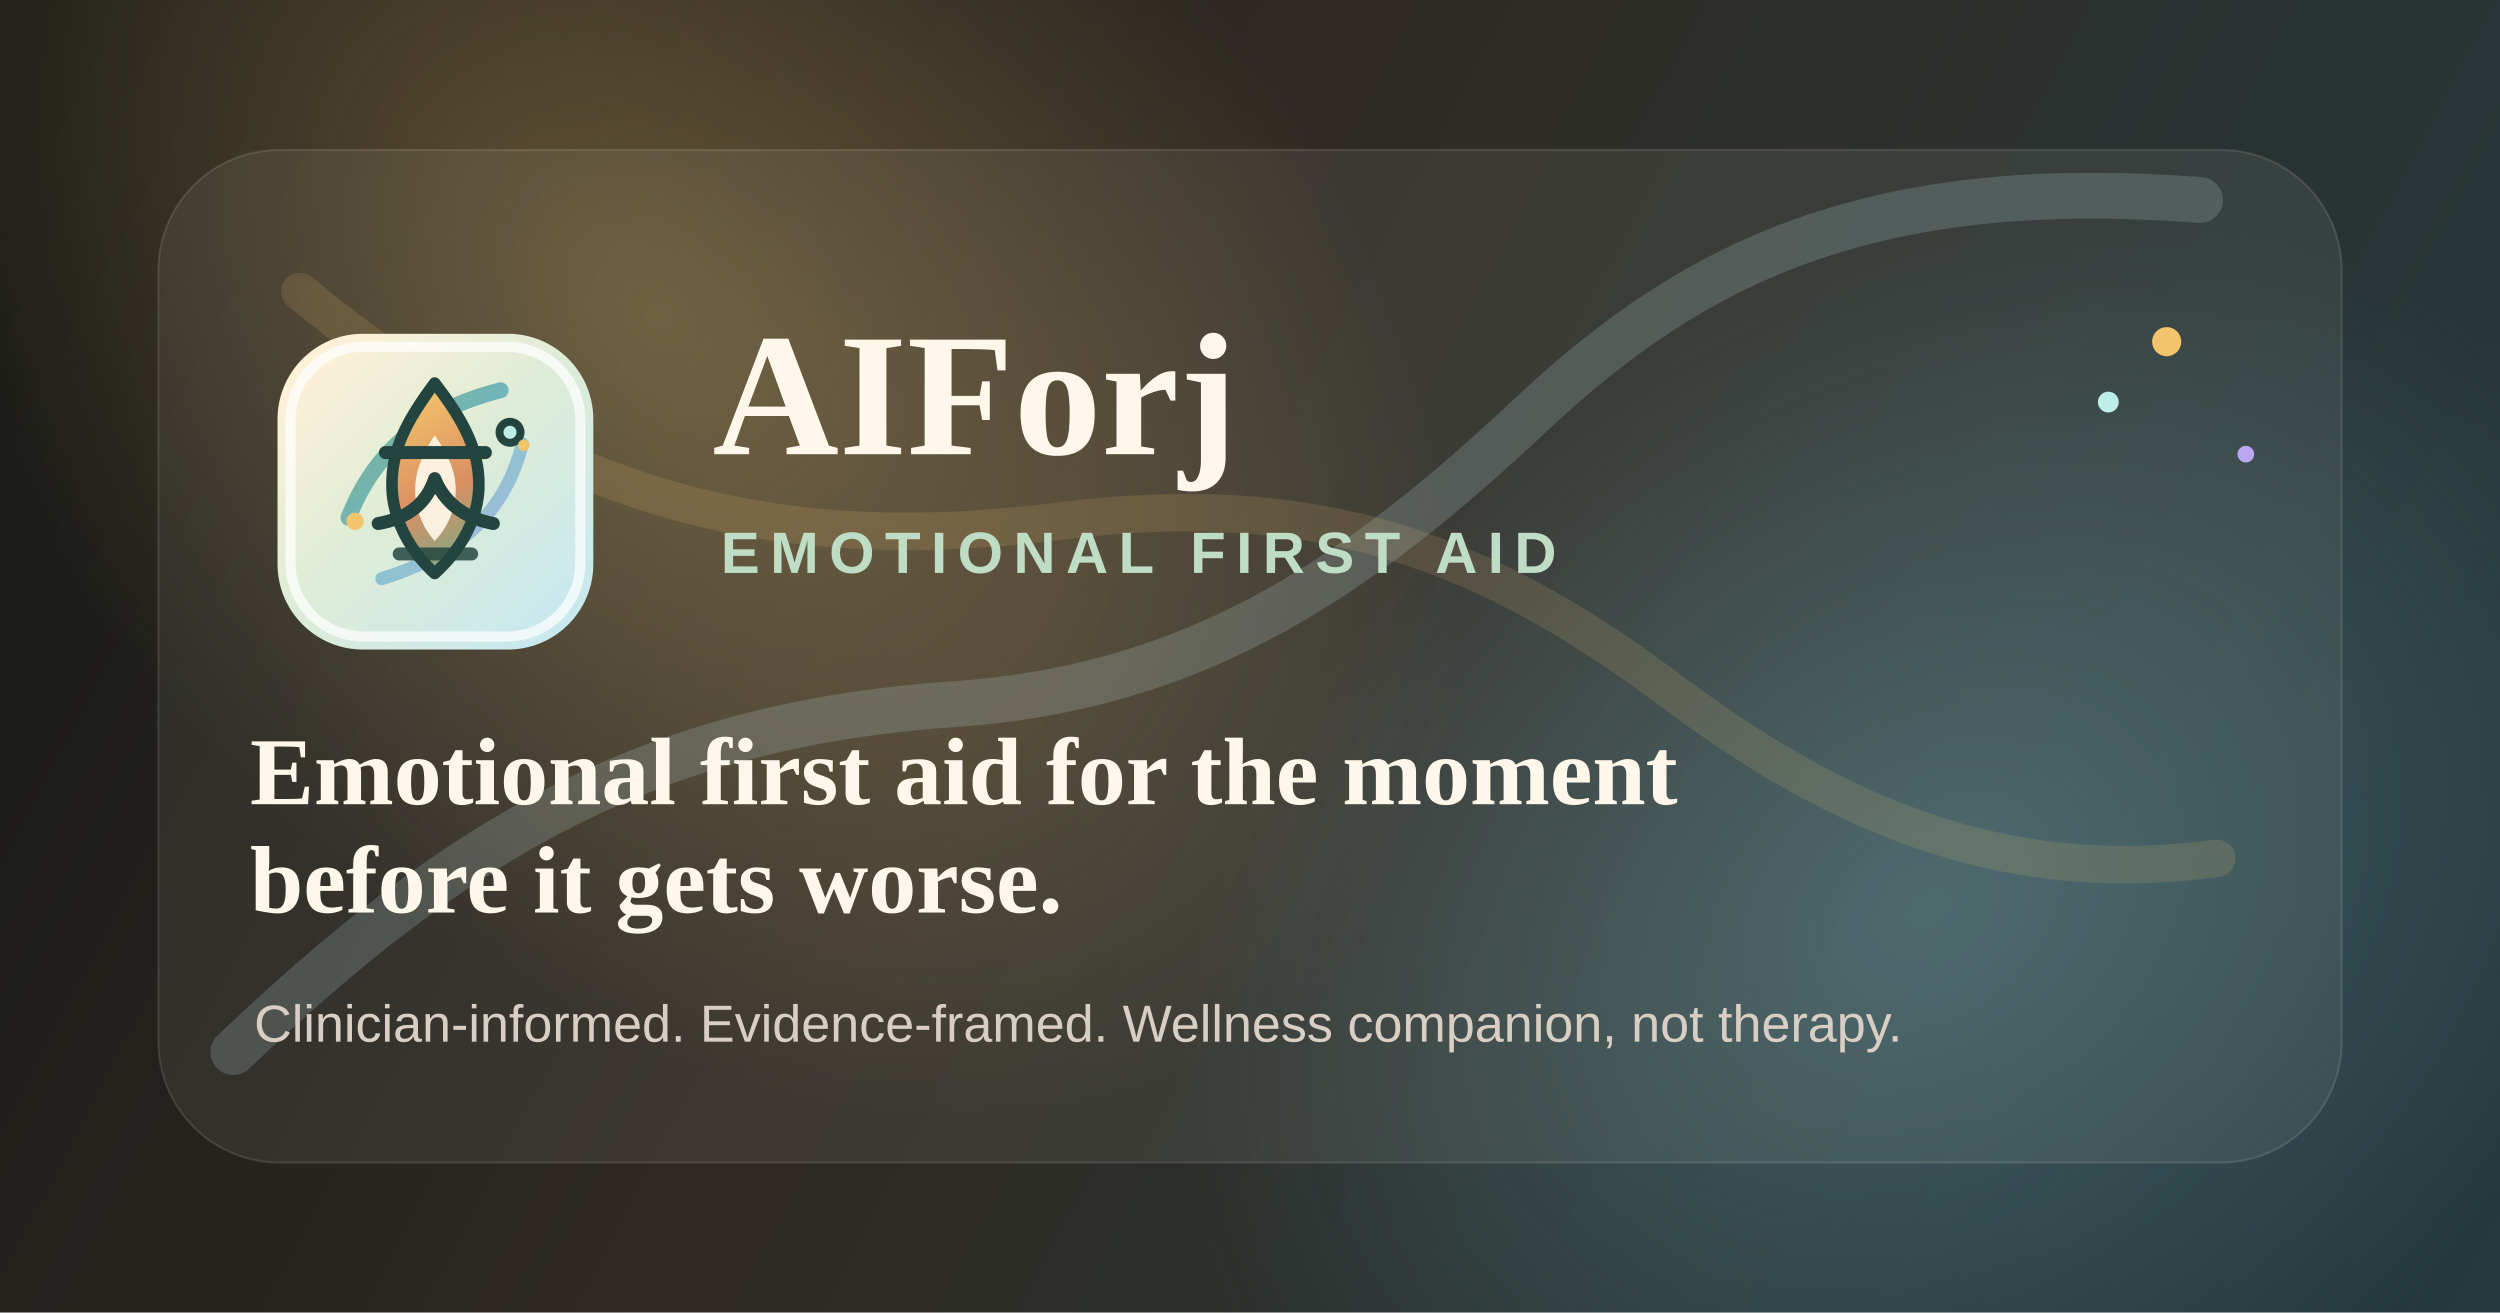
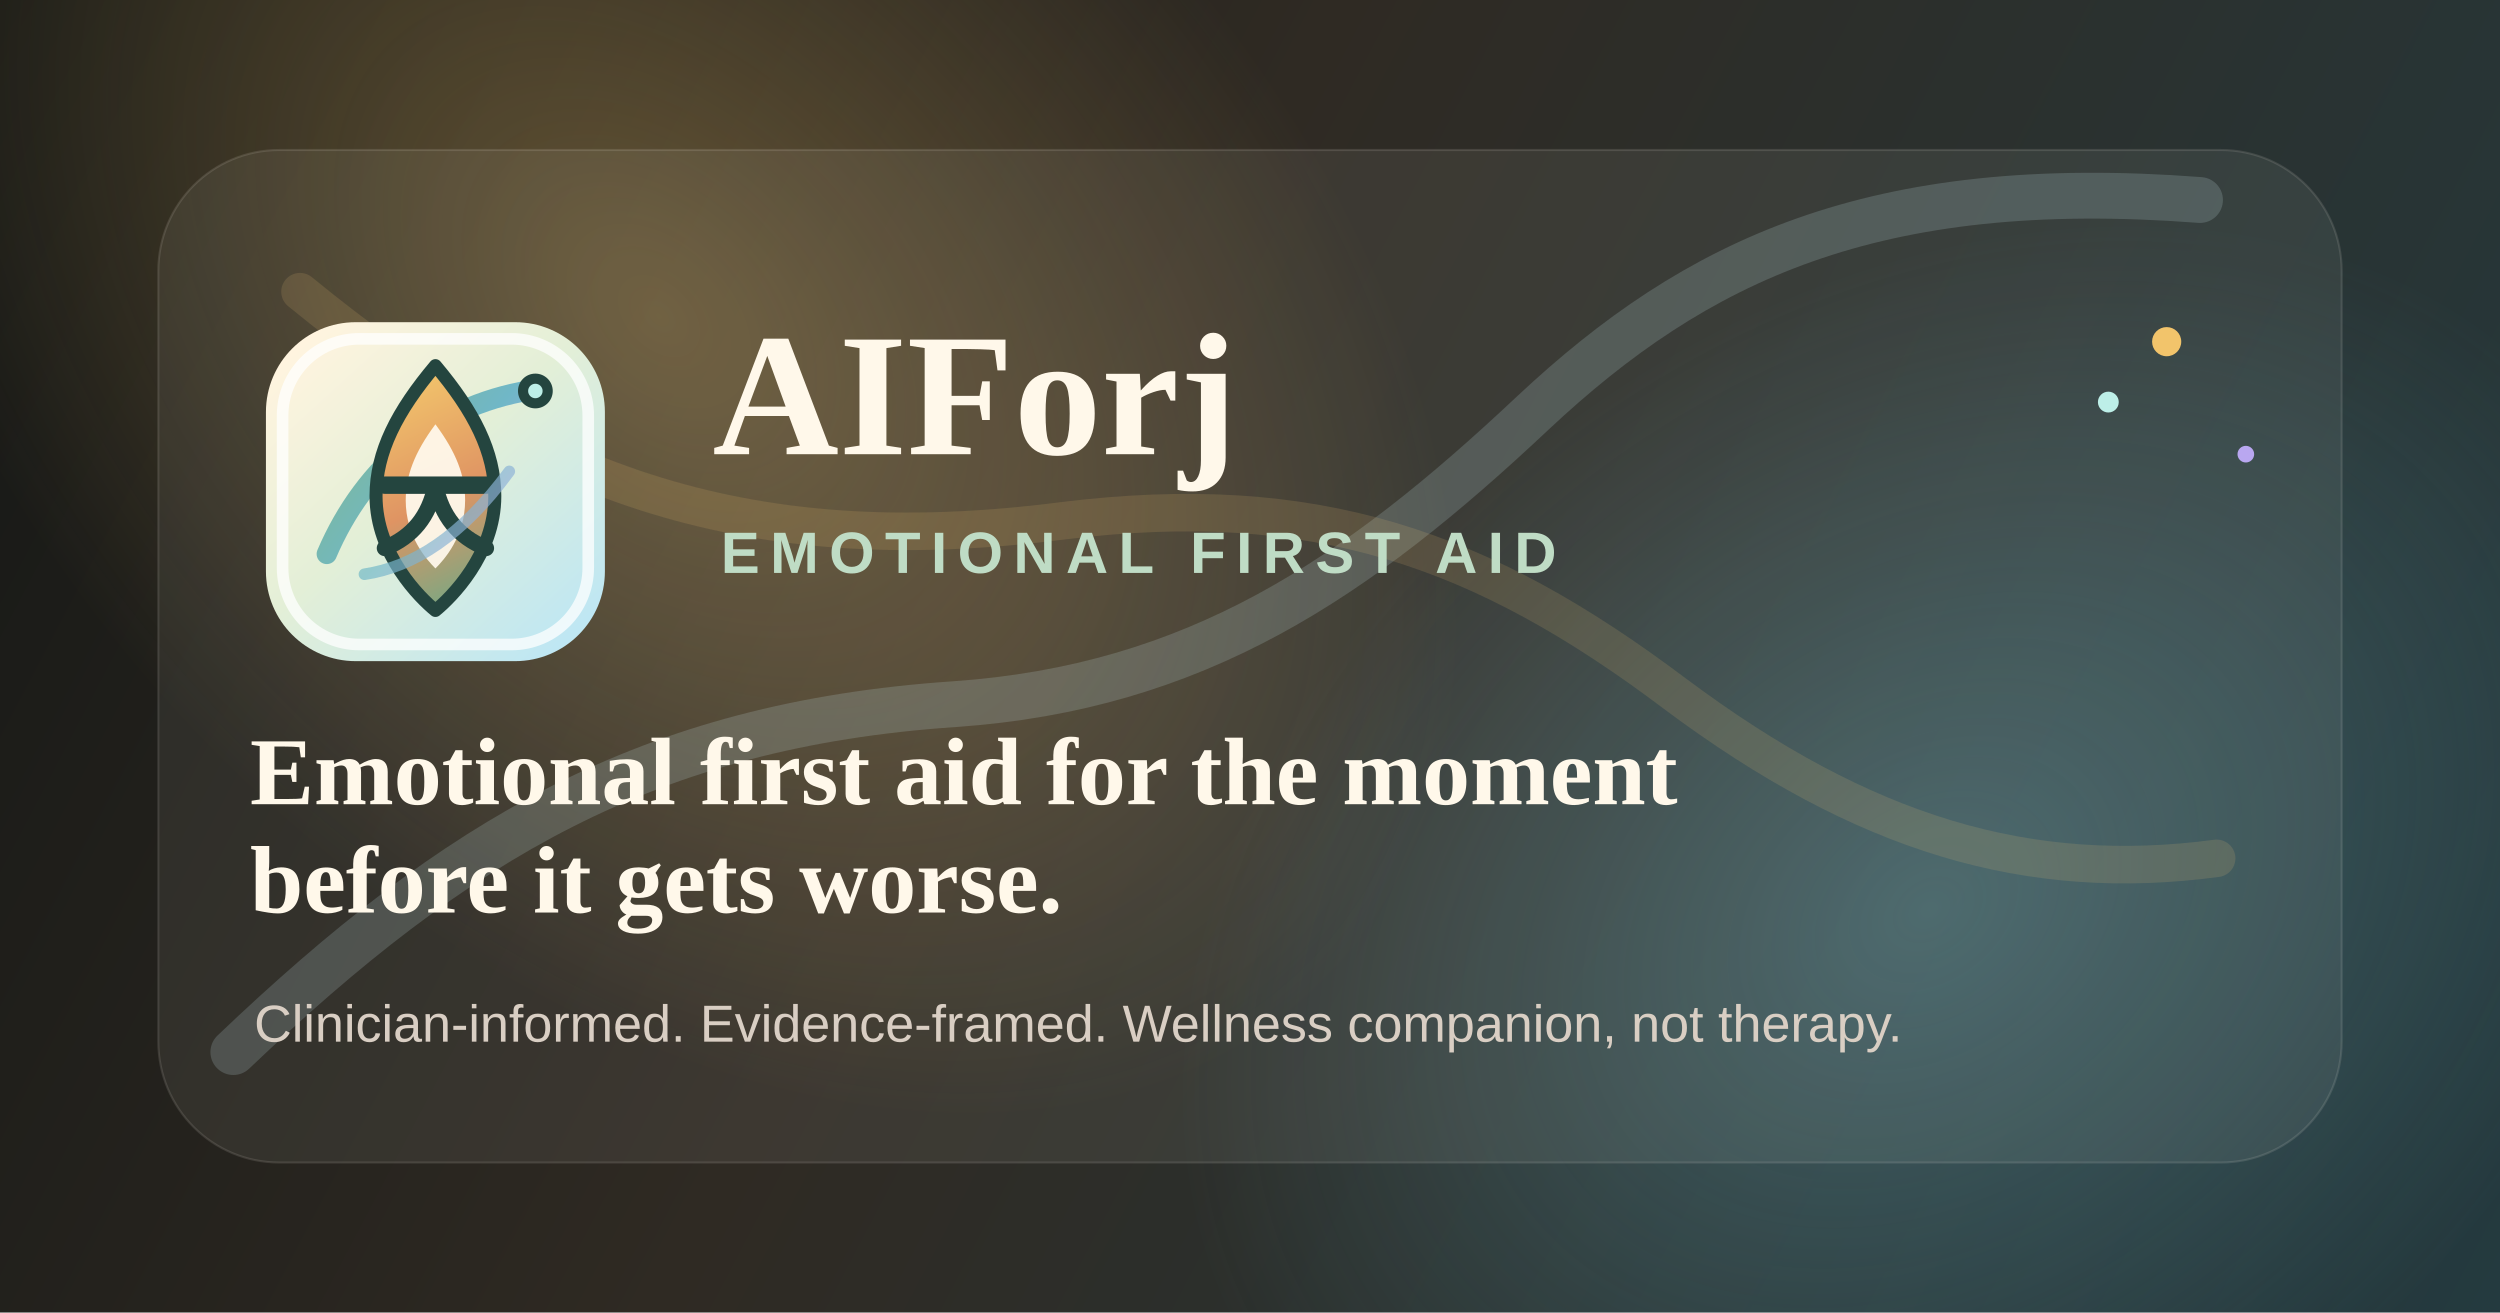
<svg xmlns="http://www.w3.org/2000/svg" width="1200" height="630" viewBox="0 0 1200 630" fill="none" role="img" aria-labelledby="title desc">
  <defs>
    <linearGradient id="ogBg" x1="0" y1="0" x2="1200" y2="630" gradientUnits="userSpaceOnUse">
      <stop stop-color="#151715" />
      <stop offset="0.42" stop-color="#2F2A23" />
      <stop offset="1" stop-color="#243A3F" />
    </linearGradient>
    <radialGradient id="ogGlowA" cx="0" cy="0" r="1" gradientUnits="userSpaceOnUse" gradientTransform="translate(316 152) rotate(45) scale(454 302)">
      <stop stop-color="#F2C46B" stop-opacity="0.32" />
      <stop offset="1" stop-color="#F2C46B" stop-opacity="0" />
    </radialGradient>
    <radialGradient id="ogGlowB" cx="0" cy="0" r="1" gradientUnits="userSpaceOnUse" gradientTransform="translate(925 436) rotate(144) scale(390 292)">
      <stop stop-color="#70B7C7" stop-opacity="0.34" />
      <stop offset="1" stop-color="#70B7C7" stop-opacity="0" />
    </radialGradient>
-     <linearGradient id="markBg" x1="80" y1="64" x2="432" y2="448" gradientUnits="userSpaceOnUse">
-       <stop stop-color="#FFF1D8" />
-       <stop offset="0.48" stop-color="#DDECD7" />
-       <stop offset="1" stop-color="#C8E9F0" />
+     <linearGradient id="markBg" x1="70" y1="54" x2="438" y2="456" gradientUnits="userSpaceOnUse">
+       <stop stop-color="#FFF4DF" />
+       <stop offset="0.46" stop-color="#E3EFD7" />
+       <stop offset="1" stop-color="#BFE7F3" />
    </linearGradient>
-     <linearGradient id="markFlame" x1="196" y1="134" x2="318" y2="360" gradientUnits="userSpaceOnUse">
+     <linearGradient id="markFlame" x1="190" y1="112" x2="330" y2="410" gradientUnits="userSpaceOnUse">
      <stop stop-color="#F2C46B" />
-       <stop offset="0.55" stop-color="#DB8F62" />
-       <stop offset="1" stop-color="#6FAE8C" />
+       <stop offset="0.52" stop-color="#DF9463" />
+       <stop offset="1" stop-color="#6EAA86" />
    </linearGradient>
-     <linearGradient id="markOrbit" x1="126" y1="128" x2="390" y2="396" gradientUnits="userSpaceOnUse">
-       <stop stop-color="#7BAF8D" />
+     <linearGradient id="markOrbit" x1="105" y1="122" x2="406" y2="358" gradientUnits="userSpaceOnUse">
+       <stop stop-color="#80B98F" />
      <stop offset="0.52" stop-color="#70B7C7" />
      <stop offset="1" stop-color="#B9A7F0" />
    </linearGradient>
  </defs>
  <rect width="1200" height="630" fill="url(#ogBg)" />
  <rect width="1200" height="630" fill="url(#ogGlowA)" />
  <rect width="1200" height="630" fill="url(#ogGlowB)" />
  <path d="M112 505C219 403 311 348 458 338C574 330 651 278 736 198C814 125 899 84 1056 96" stroke="#C8E9F0" stroke-opacity="0.18" stroke-width="22" stroke-linecap="round" />
  <path d="M144 140C254 230 354 270 510 250C631 235 711 263 804 333C895 401 974 424 1064 412" stroke="#F2C46B" stroke-opacity="0.14" stroke-width="18" stroke-linecap="round" />
  <rect x="76" y="72" width="1048" height="486" rx="58" fill="#FFF8EA" fill-opacity="0.07" stroke="#FFF8EA" stroke-opacity="0.12" />
  <g transform="translate(120 147) scale(0.3476562)">
-     <rect x="38" y="38" width="436" height="436" rx="118" fill="url(#markBg)" />
-     <rect x="56" y="56" width="400" height="400" rx="101" stroke="#FFFFFF" stroke-opacity="0.72" stroke-width="14" />
-     <path d="M136 292C170 205 235 144 346 116" stroke="url(#markOrbit)" stroke-width="22" stroke-linecap="round" />
-     <path d="M376 190C354 279 294 342 182 376" stroke="url(#markOrbit)" stroke-width="18" stroke-linecap="round" stroke-opacity="0.78" />
-     <circle cx="359" cy="174" r="20" fill="#24453F" />
-     <circle cx="359" cy="174" r="9" fill="#BDEFE8" />
-     <path d="M255 106C214 161 196 199 196 246C196 314 245 360 255 369C265 360 316 314 316 246C316 199 296 159 255 106Z" fill="url(#markFlame)" stroke="#24453F" stroke-width="16" stroke-linejoin="round" />
-     <path d="M255 178C236 207 228 229 228 254C228 294 251 320 255 324C259 320 284 294 284 254C284 229 275 207 255 178Z" fill="#FFF7E8" fill-opacity="0.92" />
-     <path d="M177 300C218 293 244 272 255 238C268 270 294 292 336 300" stroke="#24453F" stroke-width="18" stroke-linecap="round" stroke-linejoin="round" />
-     <path d="M187 202H325" stroke="#24453F" stroke-width="18" stroke-linecap="round" />
-     <path d="M206 342H306" stroke="#24453F" stroke-width="18" stroke-linecap="round" stroke-opacity="0.84" />
-     <circle cx="145" cy="297" r="12" fill="#F2C46B" />
-     <circle cx="378" cy="192" r="8" fill="#F2C46B" />
+     <rect x="22" y="22" width="468" height="468" rx="124" fill="url(#markBg)" />
+     <rect x="45" y="45" width="422" height="422" rx="106" stroke="#FFFFFF" stroke-opacity="0.74" stroke-width="16" />
+     <path d="M106 342C158 220 260 132 401 114" stroke="url(#markOrbit)" stroke-width="28" stroke-linecap="round" />
+     <circle cx="394" cy="117" r="24" fill="#24453F" />
+     <circle cx="394" cy="117" r="10" fill="#BDEFE8" />
+     <path d="M256 82C203 145 174 201 174 262C174 343 235 403 256 420C277 403 338 343 338 262C338 201 309 145 256 82Z" fill="url(#markFlame)" stroke="#24453F" stroke-width="18" stroke-linejoin="round" />
+     <path d="M256 163C227 202 215 234 215 268C215 318 244 350 256 362C268 350 297 318 297 268C297 234 285 202 256 163Z" fill="#FFF9EC" fill-opacity="0.94" />
+     <path d="M186 247H326" stroke="#24453F" stroke-width="24" stroke-linecap="round" />
+     <path d="M186 334C225 318 247 290 256 248C265 290 287 318 326 334" stroke="#24453F" stroke-width="22" stroke-linecap="round" stroke-linejoin="round" />
+     <path d="M158 370C225 360 292 318 358 228" stroke="url(#markOrbit)" stroke-width="16" stroke-linecap="round" stroke-opacity="0.68" />
  </g>
  <text x="342" y="218" fill="#FFF8EA" font-family="Georgia, 'Times New Roman', serif" font-size="84" font-weight="700">AIForj</text>
  <text x="346" y="275" fill="#BFDCC5" font-family="Arial, Helvetica, sans-serif" font-size="28" font-weight="700" letter-spacing="5">EMOTIONAL FIRST AID</text>
  <text x="120" y="386" fill="#FFF8EA" font-family="Georgia, 'Times New Roman', serif" font-size="46" font-weight="700">Emotional first aid for the moment</text>
  <text x="120" y="438" fill="#FFF8EA" font-family="Georgia, 'Times New Roman', serif" font-size="46" font-weight="700">before it gets worse.</text>
  <text x="122" y="500" fill="#D9CEC3" font-family="Arial, Helvetica, sans-serif" font-size="25">Clinician-informed. Evidence-framed. Wellness companion, not therapy.</text>
  <circle cx="1040" cy="164" r="7" fill="#F2C46B" />
  <circle cx="1012" cy="193" r="5" fill="#BDEFE8" />
  <circle cx="1078" cy="218" r="4" fill="#B9A7F0" />
</svg>
